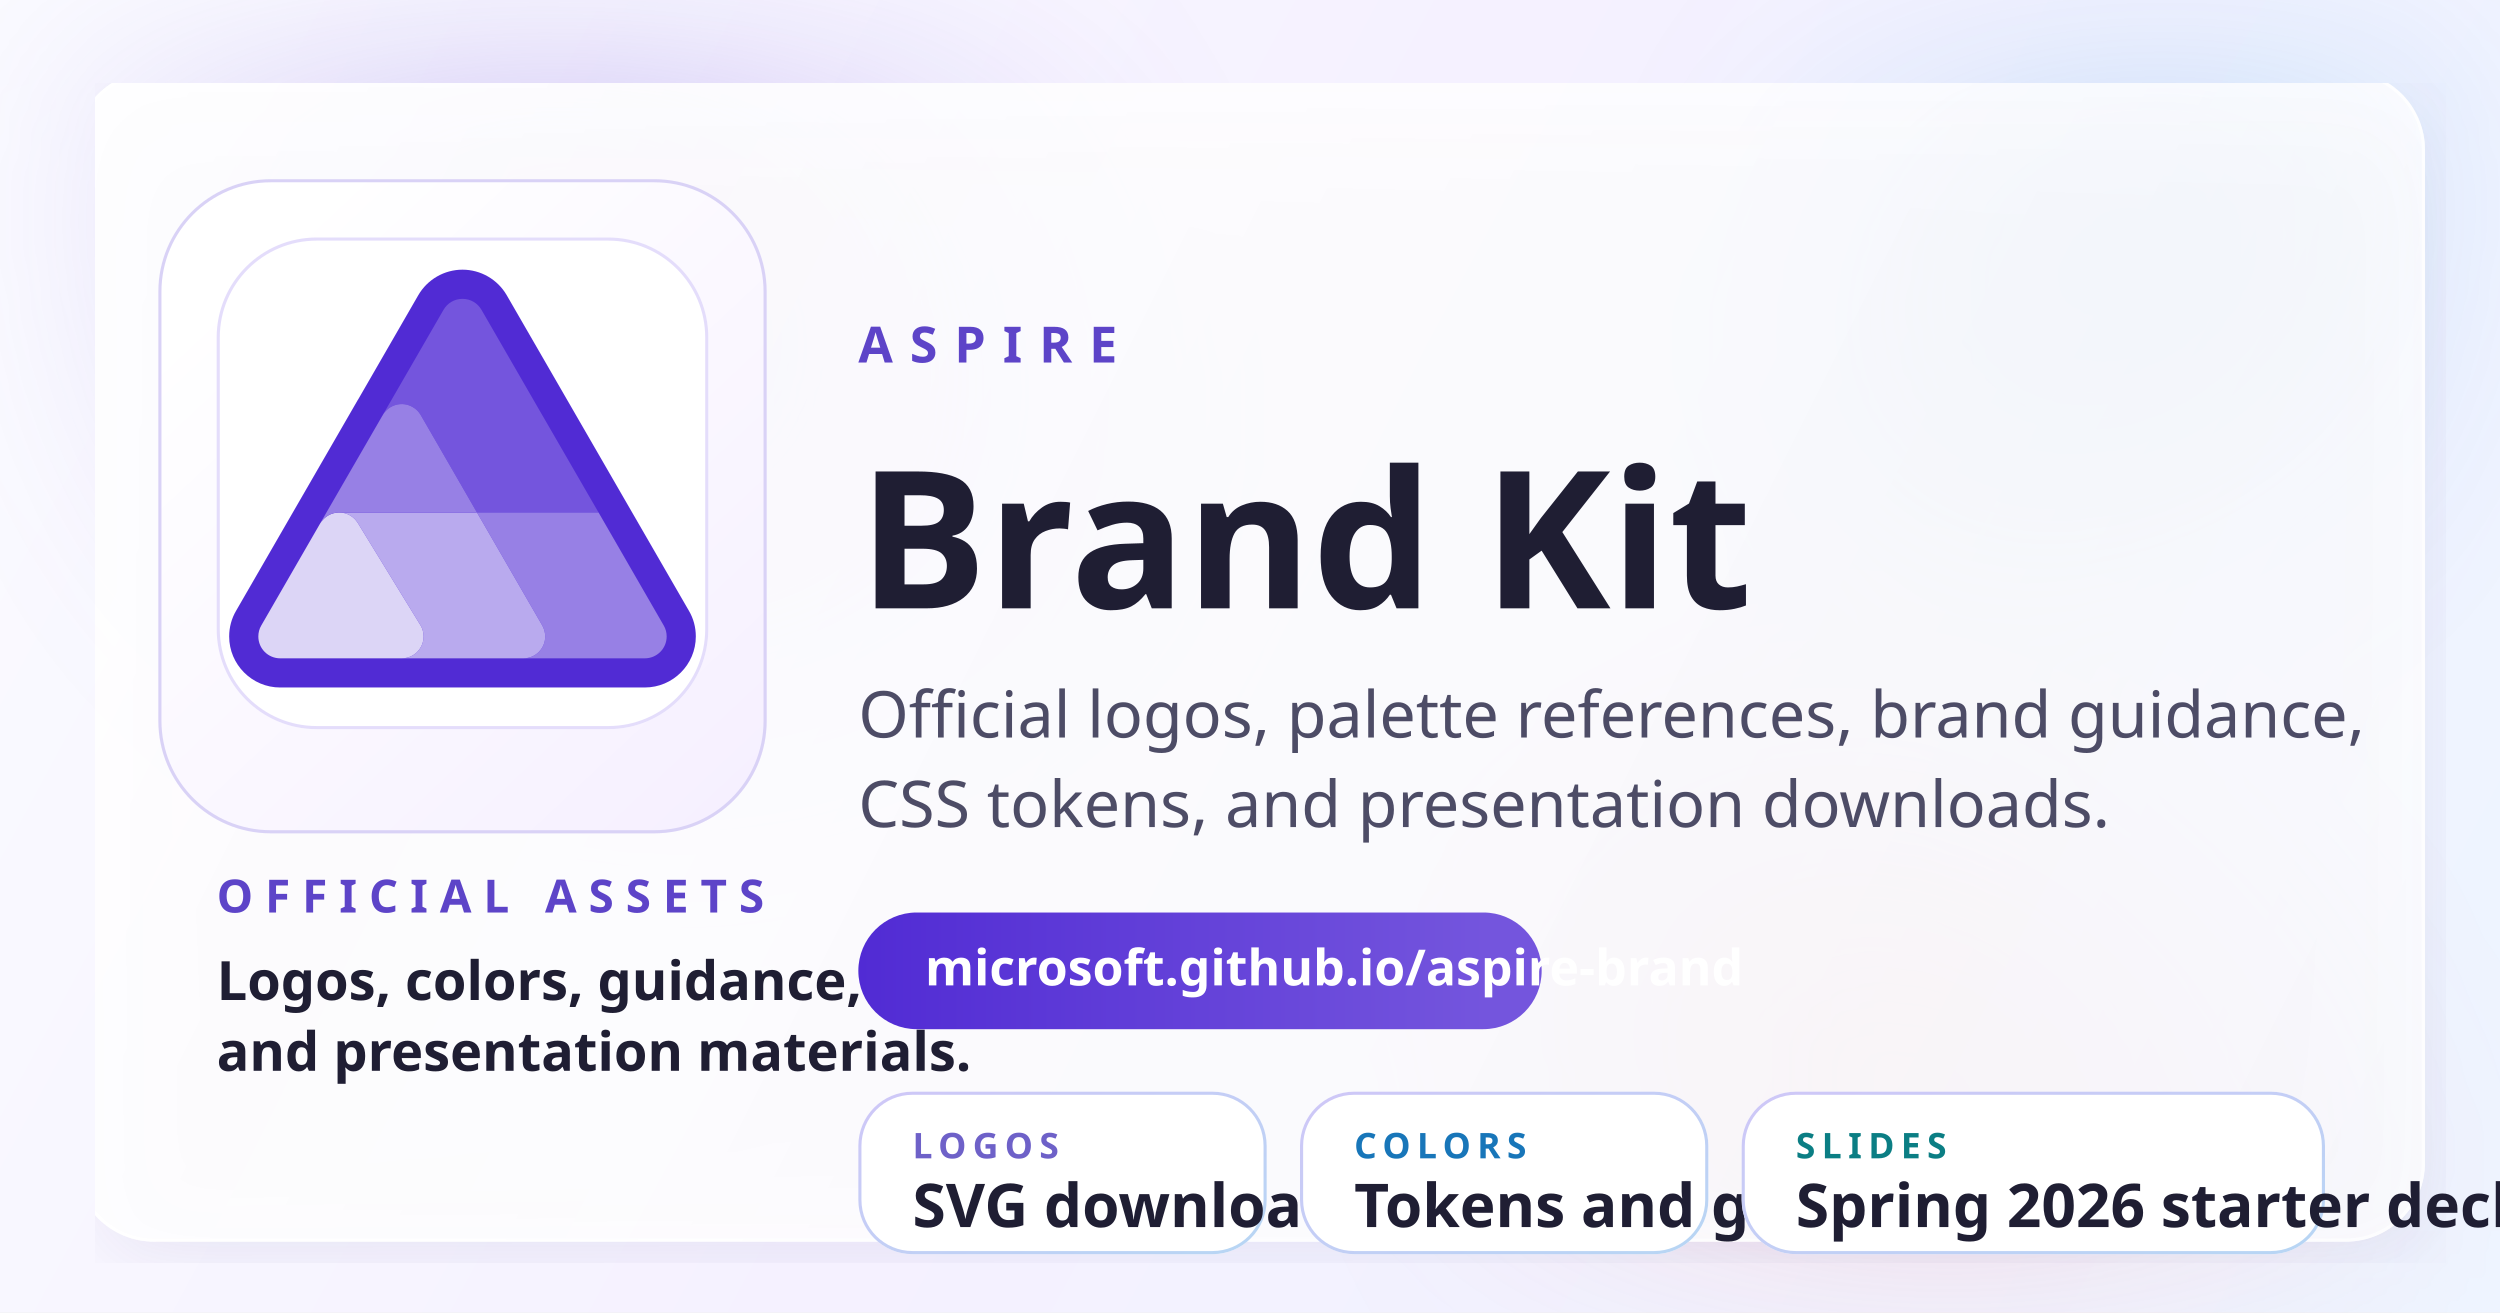
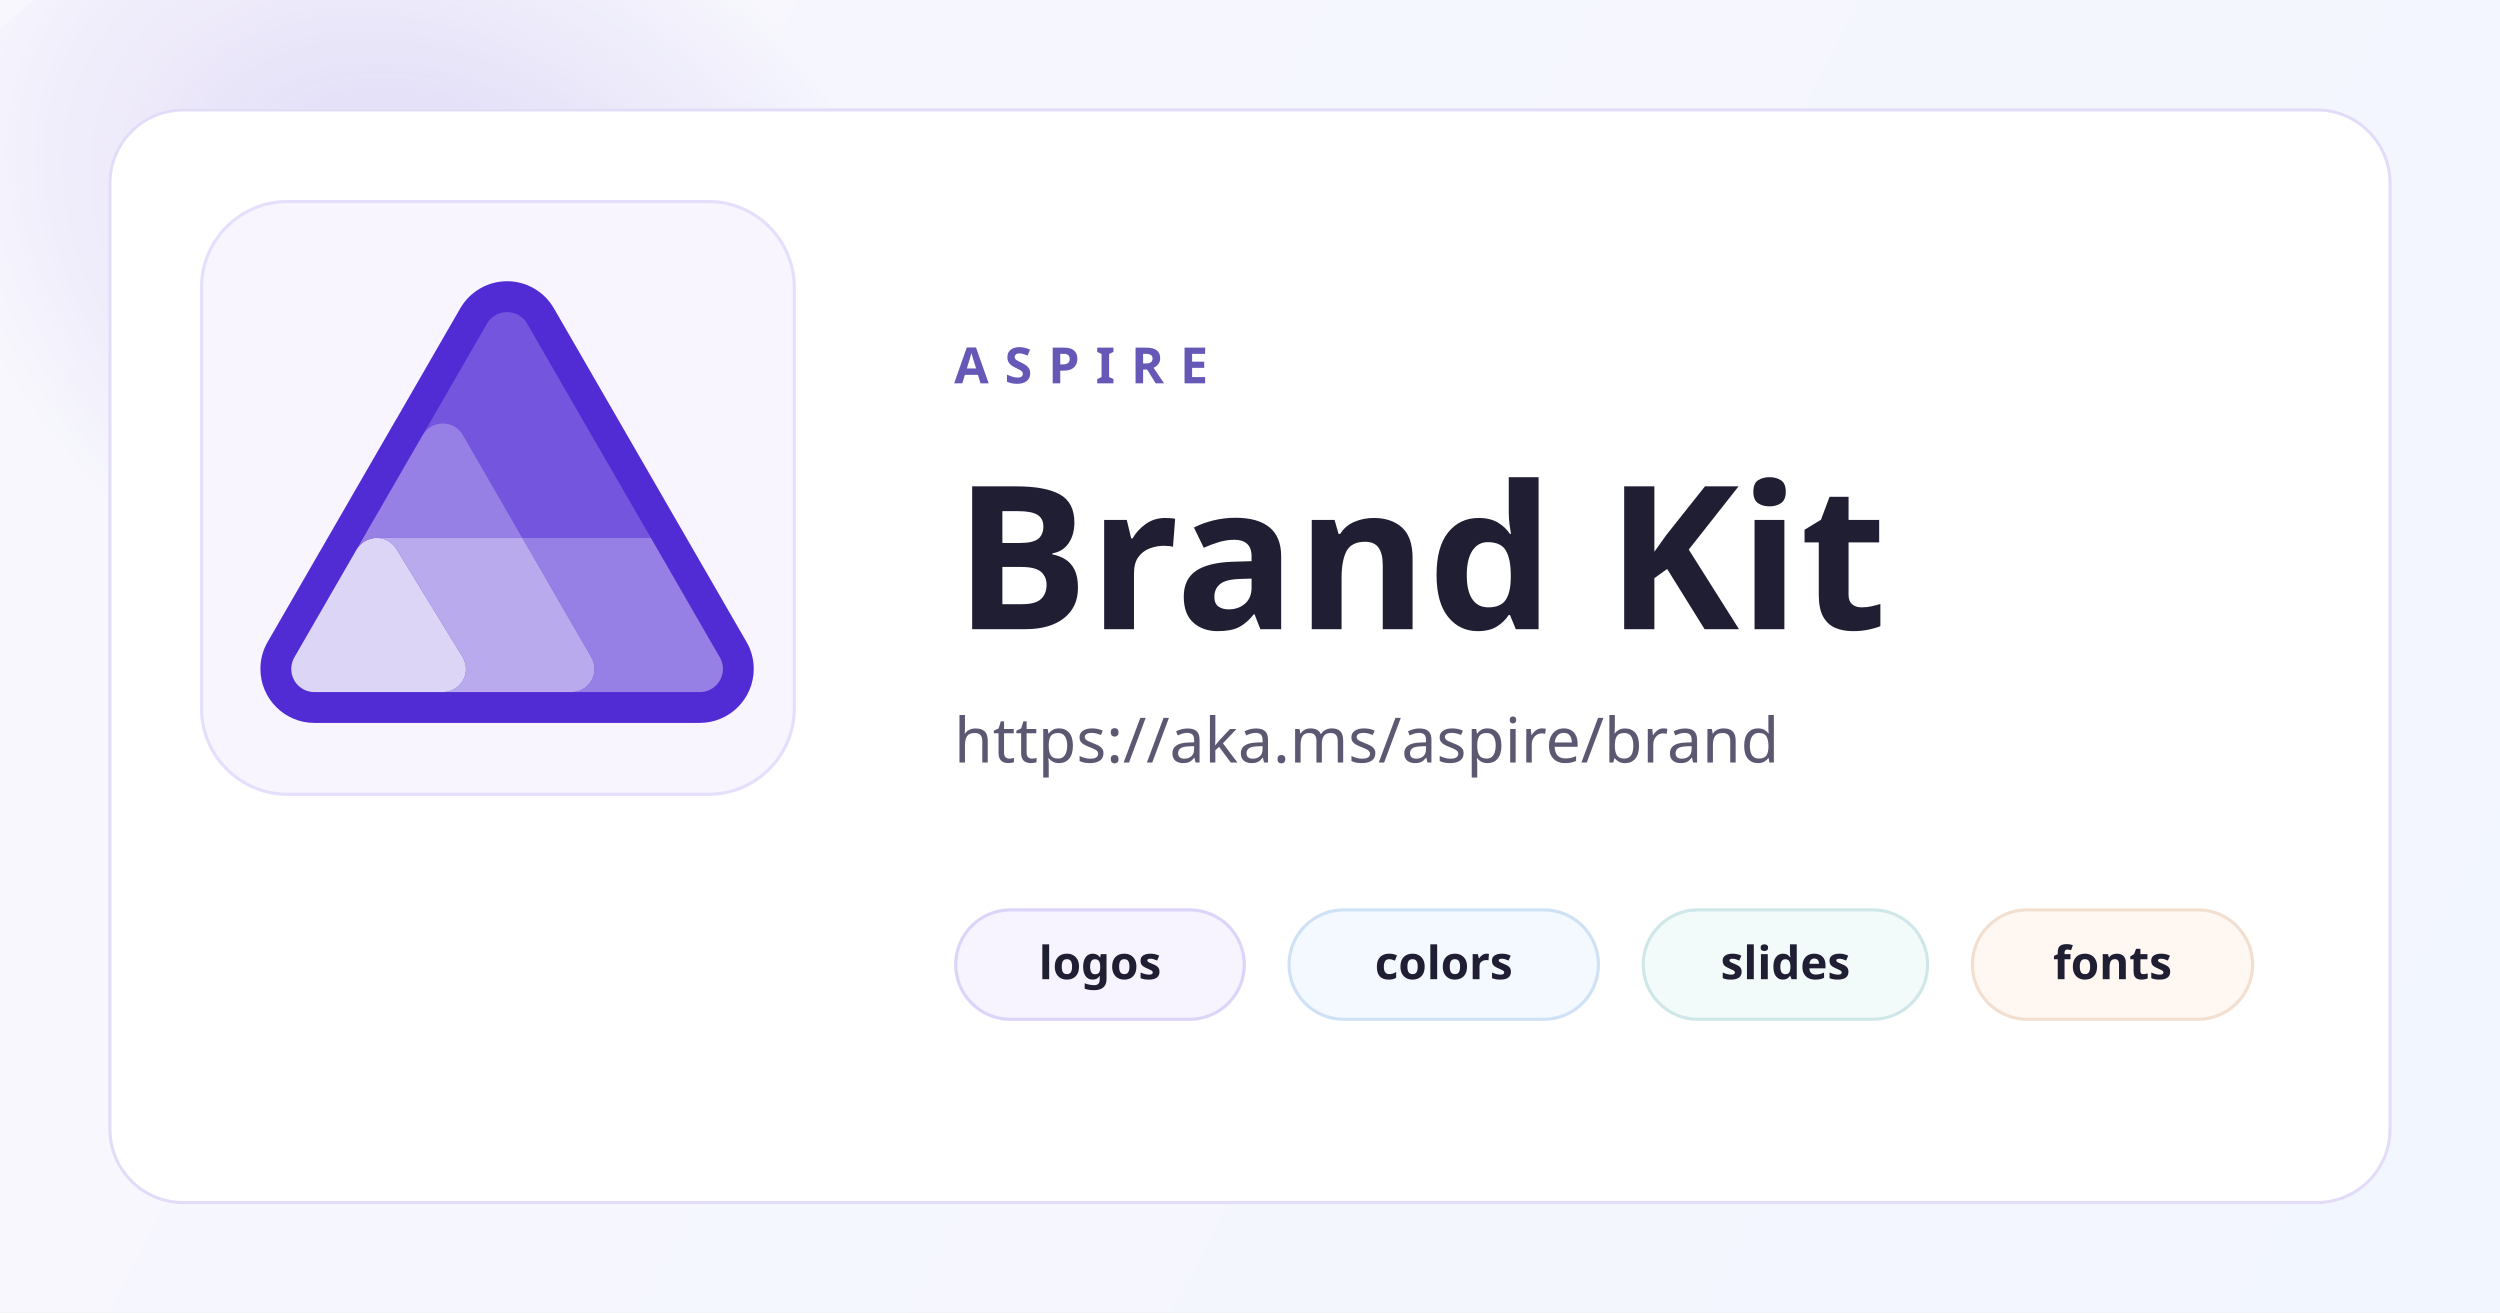
<svg xmlns="http://www.w3.org/2000/svg" width="1200" height="630" viewBox="0 0 1200 630" fill="none" role="img" aria-labelledby="title desc">
  <defs>
-     <linearGradient id="bg" x1="88" y1="64" x2="1120" y2="620" gradientUnits="userSpaceOnUse">
-       <stop offset="0" stop-color="#FAFAFF" />
-       <stop offset="0.45" stop-color="#F5F1FF" />
-       <stop offset="1" stop-color="#EEF4FF" />
+     <linearGradient id="bg" x1="0" y1="0" x2="1200" y2="630" gradientUnits="userSpaceOnUse">
+       <stop offset="0" stop-color="#F8F7FD" />
+       <stop offset="1" stop-color="#F2F6FF" />
    </linearGradient>
-     <radialGradient id="glowPurple" cx="0" cy="0" r="1" gradientUnits="userSpaceOnUse" gradientTransform="translate(288 148) rotate(33.8) scale(316 245)">
-       <stop stop-color="#7455DD" stop-opacity="0.34" />
+     <radialGradient id="glow" cx="0" cy="0" r="1" gradientUnits="userSpaceOnUse" gradientTransform="translate(216 128) rotate(31.8) scale(270 190)">
+       <stop stop-color="#7455DD" stop-opacity="0.22" />
      <stop offset="1" stop-color="#7455DD" stop-opacity="0" />
    </radialGradient>
-     <radialGradient id="glowBlue" cx="0" cy="0" r="1" gradientUnits="userSpaceOnUse" gradientTransform="translate(1018 126) rotate(141.4) scale(250 188)">
-       <stop stop-color="#0078D7" stop-opacity="0.18" />
-       <stop offset="1" stop-color="#0078D7" stop-opacity="0" />
-     </radialGradient>
-     <radialGradient id="glowFlamingo" cx="0" cy="0" r="1" gradientUnits="userSpaceOnUse" gradientTransform="translate(920 528) rotate(-147.3) scale(298 215)">
-       <stop stop-color="#F65163" stop-opacity="0.18" />
-       <stop offset="1" stop-color="#F65163" stop-opacity="0" />
-     </radialGradient>
-     <linearGradient id="panel" x1="72" y1="70" x2="1118" y2="592" gradientUnits="userSpaceOnUse">
-       <stop stop-color="#FFFFFF" stop-opacity="0.94" />
-       <stop offset="1" stop-color="#FFFFFF" stop-opacity="0.76" />
-     </linearGradient>
-     <linearGradient id="cardGlow" x1="116" y1="128" x2="356" y2="384" gradientUnits="userSpaceOnUse">
-       <stop stop-color="#FFFFFF" />
-       <stop offset="1" stop-color="#F6F0FF" />
-     </linearGradient>
-     <linearGradient id="pill" x1="412" y1="458" x2="714" y2="458" gradientUnits="userSpaceOnUse">
-       <stop stop-color="#512BD4" />
-       <stop offset="1" stop-color="#7455DD" />
-     </linearGradient>
-     <linearGradient id="miniCardStroke" x1="0" y1="0" x2="1" y2="1">
-       <stop stop-color="#CFC7F7" />
-       <stop offset="1" stop-color="#B7D6F4" />
-     </linearGradient>
-     <filter id="blur48" x="-120" y="-120" width="1440" height="870" filterUnits="userSpaceOnUse" color-interpolation-filters="sRGB">
-       <feGaussianBlur stdDeviation="48" />
-     </filter>
-     <filter id="shadow" x="46" y="40" width="1128" height="566" filterUnits="userSpaceOnUse" color-interpolation-filters="sRGB">
-       <feOffset dy="16" />
-       <feGaussianBlur stdDeviation="24" />
-       <feColorMatrix type="matrix" values="0 0 0 0 0.247 0 0 0 0 0.192 0 0 0 0 0.502 0 0 0 0.12 0" />
-       <feBlend in="SourceGraphic" result="shape" />
-     </filter>
  </defs>
  <rect width="1200" height="630" fill="url(#bg)" />
-   <g filter="url(#blur48)">
-     <ellipse cx="288" cy="148" rx="316" ry="245" fill="url(#glowPurple)" />
-     <ellipse cx="1018" cy="126" rx="250" ry="188" fill="url(#glowBlue)" />
-     <ellipse cx="920" cy="528" rx="298" ry="215" fill="url(#glowFlamingo)" />
-   </g>
-   <g filter="url(#shadow)">
-     <rect x="36" y="34" width="1128" height="562" rx="38" fill="url(#panel)" />
-     <rect x="36.75" y="34.75" width="1126.5" height="560.5" rx="37.25" stroke="#FFFFFF" stroke-opacity="0.72" stroke-width="1.5" />
-   </g>
-   <rect x="76" y="86" width="292" height="314" rx="54" fill="url(#cardGlow)" />
-   <rect x="76.75" y="86.75" width="290.5" height="312.5" rx="53.25" stroke="#D9D2F6" stroke-width="1.5" />
-   <rect x="104" y="114" width="236" height="236" rx="48" fill="#FFFFFF" />
-   <rect x="104.75" y="114.75" width="234.5" height="234.5" rx="47.25" stroke="#E4DDFB" stroke-width="1.5" />
-   <g transform="translate(110 120) scale(7)">
+   <ellipse cx="216" cy="128" rx="270" ry="190" fill="url(#glow)" />
+   <rect x="52" y="52" width="1096" height="526" rx="36" fill="#FFFFFF" />
+   <rect x="52.75" y="52.75" width="1094.5" height="524.5" rx="35.25" stroke="#E2DCF8" stroke-width="1.5" />
+   <rect x="96" y="96" width="286" height="286" rx="42" fill="#F8F5FF" />
+   <rect x="96.75" y="96.75" width="284.5" height="284.5" rx="41.25" stroke="#E5DFFC" stroke-width="1.5" />
+   <g transform="translate(125 125) scale(7.4)">
    <path d="M3.5 30C1.57 30 0 28.43 0 26.5C0 25.871 0.166 25.259 0.48 24.729L8.818 10.287L8.852 10.236L12.968 3.099C13.593 2.019 14.754 1.349 16 1.349C17.246 1.349 18.407 2.019 19.031 3.098L31.531 24.749C31.833 25.258 31.999 25.87 31.999 26.499C31.999 28.429 30.429 29.999 28.499 29.999L3.5 30Z" fill="#512BD4" />
    <path d="M25.33 18H16.99L16 16.28L13.13 11.31C13 11.09 12.82 10.9 12.58 10.77C11.87 10.35 10.95 10.6 10.53 11.32L14.7 4.1C14.96 3.65 15.44 3.35 16 3.35C16.56 3.35 17.04 3.65 17.3 4.1L21.45 11.29L21.46 11.31L21.48 11.34L25.33 18Z" fill="#7455DD" />
    <path d="M30 26.5C30 27.33 29.33 28 28.5 28H20.17C21 28 21.67 27.33 21.67 26.5C21.67 26.23 21.59 25.97 21.47 25.75L17.3 18.53L16.99 18H25.33L29.8 25.75C29.93 25.97 30 26.23 30 26.5Z" fill="#9780E5" />
    <path d="M21.67 26.5C21.67 27.33 21 28 20.17 28H11.83C12.66 28 13.33 27.33 13.33 26.5C13.33 26.23 13.26 25.97 13.13 25.75C13.13 25.74 13.12 25.73 13.11 25.72L11.79 23.57L8.82 18.72C8.55 18.28 8.07 18 7.54 18H16.99L17.3 18.53L17.427 18.75L21.47 25.75C21.59 25.97 21.67 26.23 21.67 26.5Z" fill="#B9AAEE" />
    <path d="M13.33 26.5C13.33 27.33 12.66 28 11.83 28H3.5C2.67 28 2 27.33 2 26.5C2 26.23 2.07 25.97 2.2 25.75L6.24 18.75C6.51 18.29 7.01 18 7.54 18C8.07 18 8.55 18.28 8.82 18.72L11.79 23.57L13.11 25.72C13.12 25.73 13.13 25.74 13.13 25.75C13.26 25.97 13.33 26.23 13.33 26.5Z" fill="#DCD5F6" />
    <path d="M16.99 18H7.54C7.01 18 6.51 18.29 6.24 18.75L6.67 18L10.49 11.39L10.53 11.33V11.32C10.95 10.6 11.87 10.35 12.58 10.77C12.82 10.9 13 11.09 13.13 11.31L16 16.28L16.99 18Z" fill="#9780E5" />
  </g>
-   <text x="104" y="438" fill="#5D44C8" font-family="Poppins, Avenir Next, Segoe UI, sans-serif" font-size="22" font-weight="700" letter-spacing="0.26em">OFFICIAL ASSETS</text>
-   <text x="104" y="480" fill="#1F1E33" font-family="Poppins, Avenir Next, Segoe UI, sans-serif" font-size="26" font-weight="600">Logos, colors, guidance,</text>
-   <text x="104" y="514" fill="#1F1E33" font-family="Poppins, Avenir Next, Segoe UI, sans-serif" font-size="26" font-weight="600">and presentation materials.</text>
-   <text x="412" y="174" fill="#5D44C8" font-family="Poppins, Avenir Next, Segoe UI, sans-serif" font-size="24" font-weight="700" letter-spacing="0.34em">ASPIRE</text>
-   <text x="412" y="292" fill="#1F1E33" font-family="Poppins, Avenir Next, Segoe UI, sans-serif" font-size="92" font-weight="700">Brand Kit</text>
-   <text x="412" y="354" fill="#4D4C66" font-family="Poppins, Avenir Next, Segoe UI, sans-serif" font-size="31" font-weight="500">Official logos, palette references, brand guidance,</text>
-   <text x="412" y="397" fill="#4D4C66" font-family="Poppins, Avenir Next, Segoe UI, sans-serif" font-size="31" font-weight="500">CSS tokens, and presentation downloads.</text>
-   <rect x="412" y="438" width="328" height="56" rx="28" fill="url(#pill)" />
-   <text x="444" y="473" fill="#FFFFFF" font-family="Poppins, Avenir Next, Segoe UI, sans-serif" font-size="24" font-weight="700">microsoft.github.io/aspire-brand</text>
-   <rect x="412" y="524" width="196" height="78" rx="26" fill="#FFFFFF" />
-   <rect x="412.75" y="524.75" width="194.5" height="76.5" rx="25.25" stroke="url(#miniCardStroke)" stroke-width="1.5" />
-   <text x="438" y="556" fill="#6E61C8" font-family="Poppins, Avenir Next, Segoe UI, sans-serif" font-size="17" font-weight="700" letter-spacing="0.18em">LOGOS</text>
-   <text x="438" y="589" fill="#1F1E33" font-family="Poppins, Avenir Next, Segoe UI, sans-serif" font-size="29" font-weight="700">SVG downloads</text>
-   <rect x="624" y="524" width="196" height="78" rx="26" fill="#FFFFFF" />
-   <rect x="624.75" y="524.75" width="194.5" height="76.5" rx="25.25" stroke="url(#miniCardStroke)" stroke-width="1.5" />
-   <text x="650" y="556" fill="#1876B9" font-family="Poppins, Avenir Next, Segoe UI, sans-serif" font-size="17" font-weight="700" letter-spacing="0.18em">COLORS</text>
-   <text x="650" y="589" fill="#1F1E33" font-family="Poppins, Avenir Next, Segoe UI, sans-serif" font-size="29" font-weight="700">Tokens and gradients</text>
-   <rect x="836" y="524" width="280" height="78" rx="26" fill="#FFFFFF" />
-   <rect x="836.75" y="524.75" width="278.5" height="76.5" rx="25.25" stroke="url(#miniCardStroke)" stroke-width="1.5" />
-   <text x="862" y="556" fill="#0B7E84" font-family="Poppins, Avenir Next, Segoe UI, sans-serif" font-size="17" font-weight="700" letter-spacing="0.18em">SLIDES</text>
-   <text x="862" y="589" fill="#1F1E33" font-family="Poppins, Avenir Next, Segoe UI, sans-serif" font-size="29" font-weight="700">Spring 2026 starter deck</text>
+   <text x="458" y="184" fill="#6558B6" font-family="Poppins, Segoe UI, sans-serif" font-size="24" font-weight="700" letter-spacing="0.32em">ASPIRE</text>
+   <text x="458" y="302" fill="#1F1E33" font-family="Poppins, Segoe UI, sans-serif" font-size="96" font-weight="700">Brand Kit</text>
+   <text x="458" y="366" fill="#5D5872" font-family="Poppins, Segoe UI, sans-serif" font-size="30" font-weight="500">https://aka.ms/aspire/brand</text>
+   <g transform="translate(458 436)">
+     <rect x="0" y="0" width="140" height="54" rx="27" fill="#F7F4FF" />
+     <rect x="0.75" y="0.75" width="138.5" height="52.5" rx="26.25" stroke="#DDD4FA" stroke-width="1.5" />
+     <text x="70" y="34" fill="#1F1E33" font-family="Poppins, Segoe UI, sans-serif" font-size="22" font-weight="700" text-anchor="middle">logos</text>
+     <rect x="160" y="0" width="150" height="54" rx="27" fill="#F4F9FF" />
+     <rect x="160.75" y="0.75" width="148.5" height="52.5" rx="26.25" stroke="#CFE1F5" stroke-width="1.5" />
+     <text x="235" y="34" fill="#1F1E33" font-family="Poppins, Segoe UI, sans-serif" font-size="22" font-weight="700" text-anchor="middle">colors</text>
+     <rect x="330" y="0" width="138" height="54" rx="27" fill="#F3FAFA" />
+     <rect x="330.75" y="0.75" width="136.5" height="52.5" rx="26.25" stroke="#CFE7E8" stroke-width="1.5" />
+     <text x="399" y="34" fill="#1F1E33" font-family="Poppins, Segoe UI, sans-serif" font-size="22" font-weight="700" text-anchor="middle">slides</text>
+     <rect x="488" y="0" width="136" height="54" rx="27" fill="#FFF7F1" />
+     <rect x="488.75" y="0.75" width="134.5" height="52.5" rx="26.25" stroke="#F2DFCF" stroke-width="1.5" />
+     <text x="556" y="34" fill="#1F1E33" font-family="Poppins, Segoe UI, sans-serif" font-size="22" font-weight="700" text-anchor="middle">fonts</text>
+   </g>
</svg>
